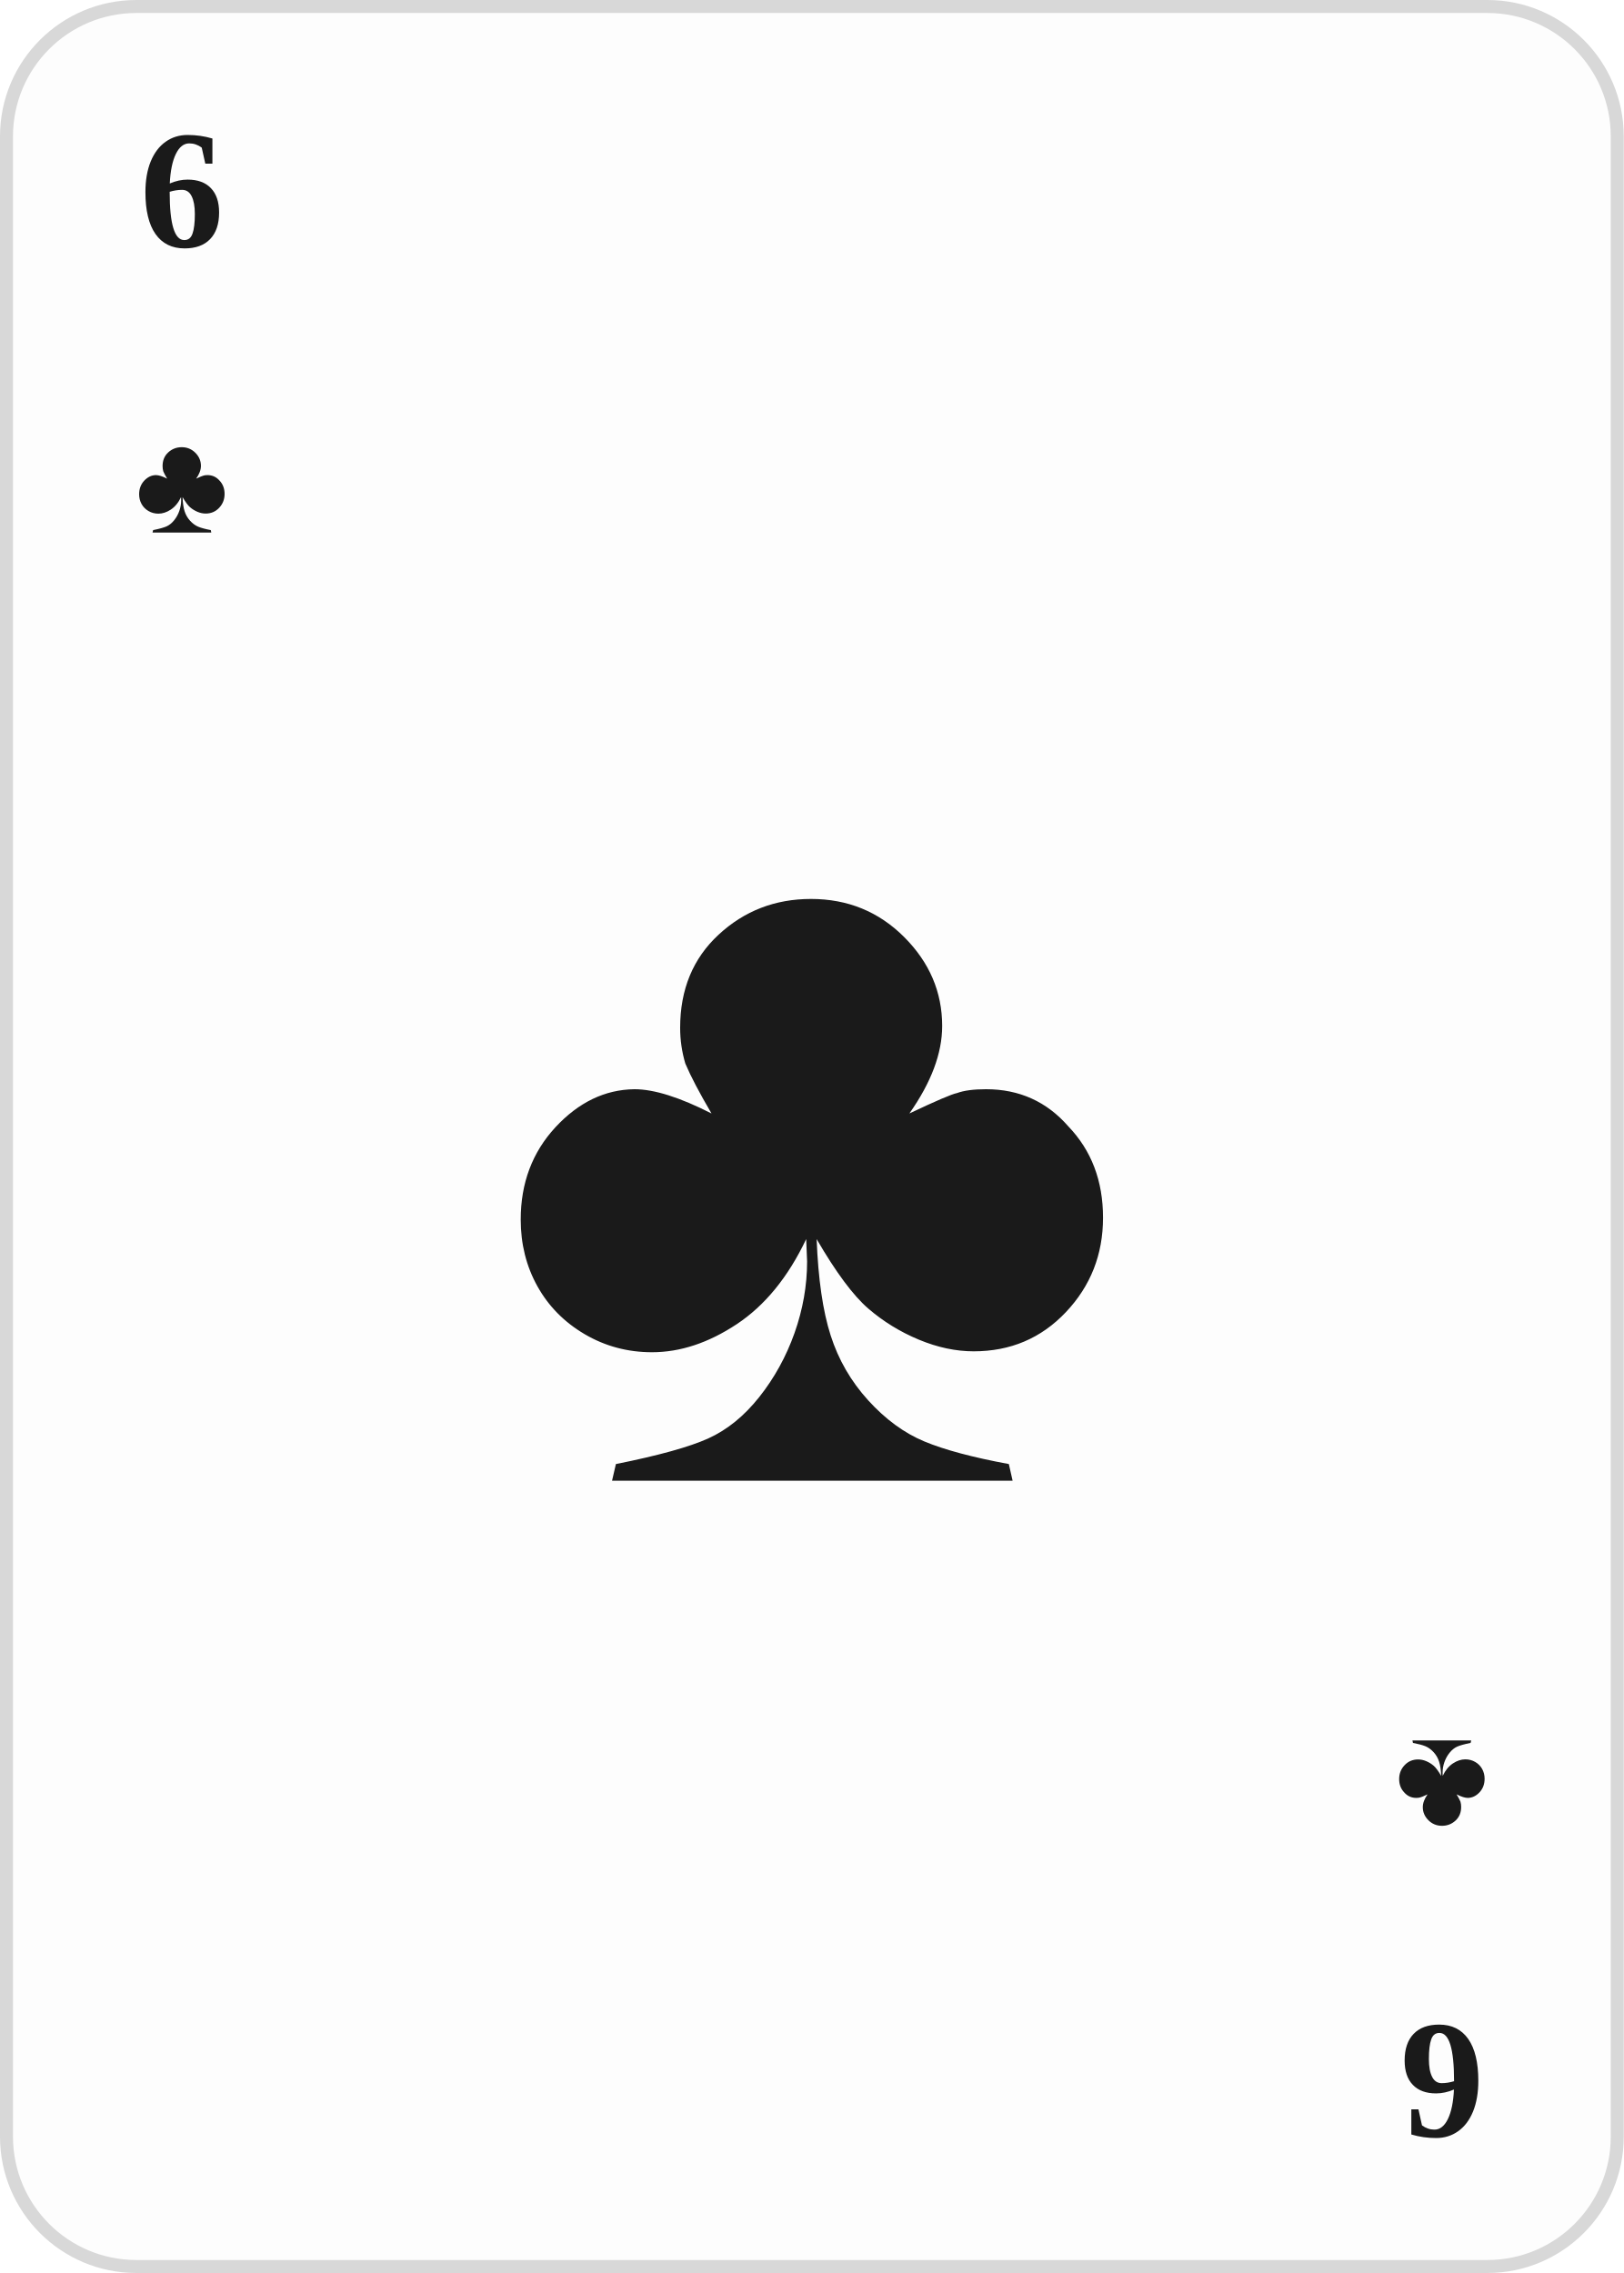
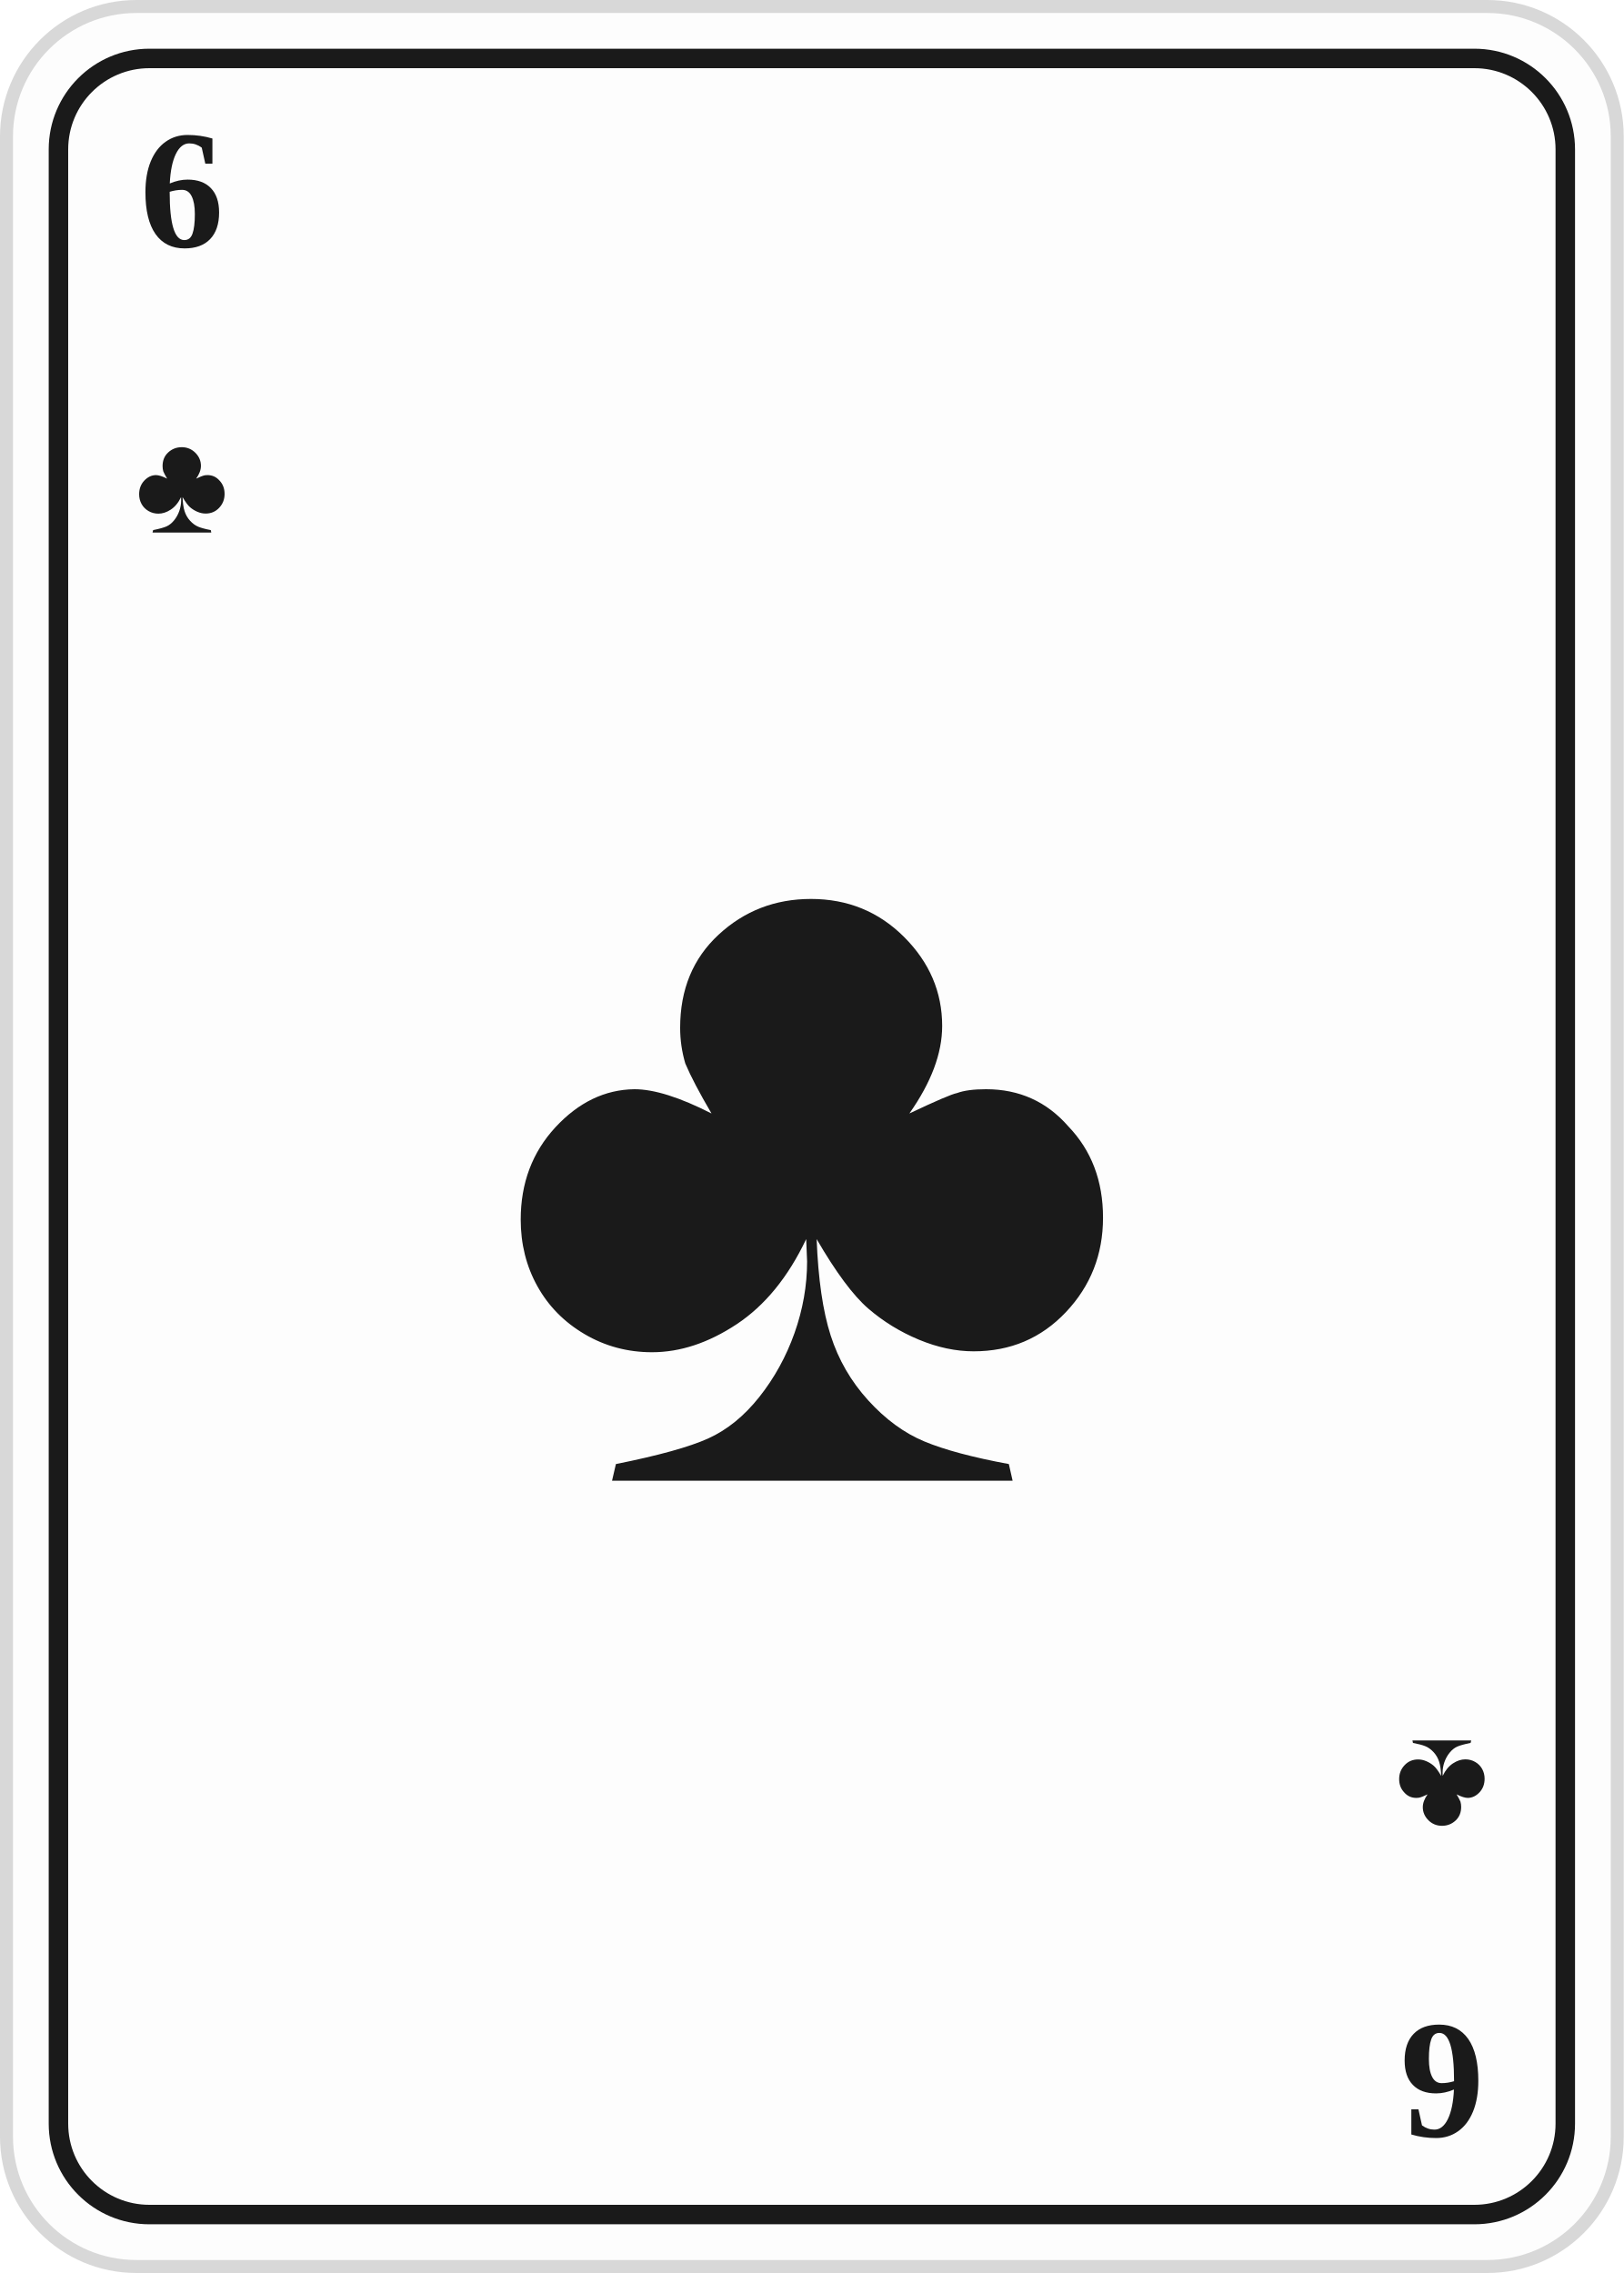
<svg xmlns="http://www.w3.org/2000/svg" viewBox="0 0 250 350">
  <rect x="1" y="1" width="248" height="348" rx="20" fill="#fdfdfd" stroke="#d8d8d8" stroke-width="2" />
+   <rect x="9" y="9" width="232" height="332" rx="14" fill="none" stroke="#1a1a1a" stroke-width="3" />
  <text x="28" y="38" font-size="26" font-weight="bold" fill="#1a1a1a" font-family="Georgia, 'Times New Roman', serif" text-anchor="middle">6</text>
  <text x="28" y="82" font-size="22" fill="#1a1a1a" font-family="Georgia, 'Times New Roman', serif" text-anchor="middle">♣</text>
  <g transform="translate(250,350) rotate(180)">
    <text x="28" y="38" font-size="26" font-weight="bold" fill="#1a1a1a" font-family="Georgia, 'Times New Roman', serif" text-anchor="middle">6</text>
    <text x="28" y="82" font-size="22" fill="#1a1a1a" font-family="Georgia, 'Times New Roman', serif" text-anchor="middle">♣</text>
  </g>
  <text x="125.0" y="228.0" font-size="150" fill="#1a1a1a" font-family="Georgia, 'Times New Roman', serif" text-anchor="middle">♣</text>
</svg>
